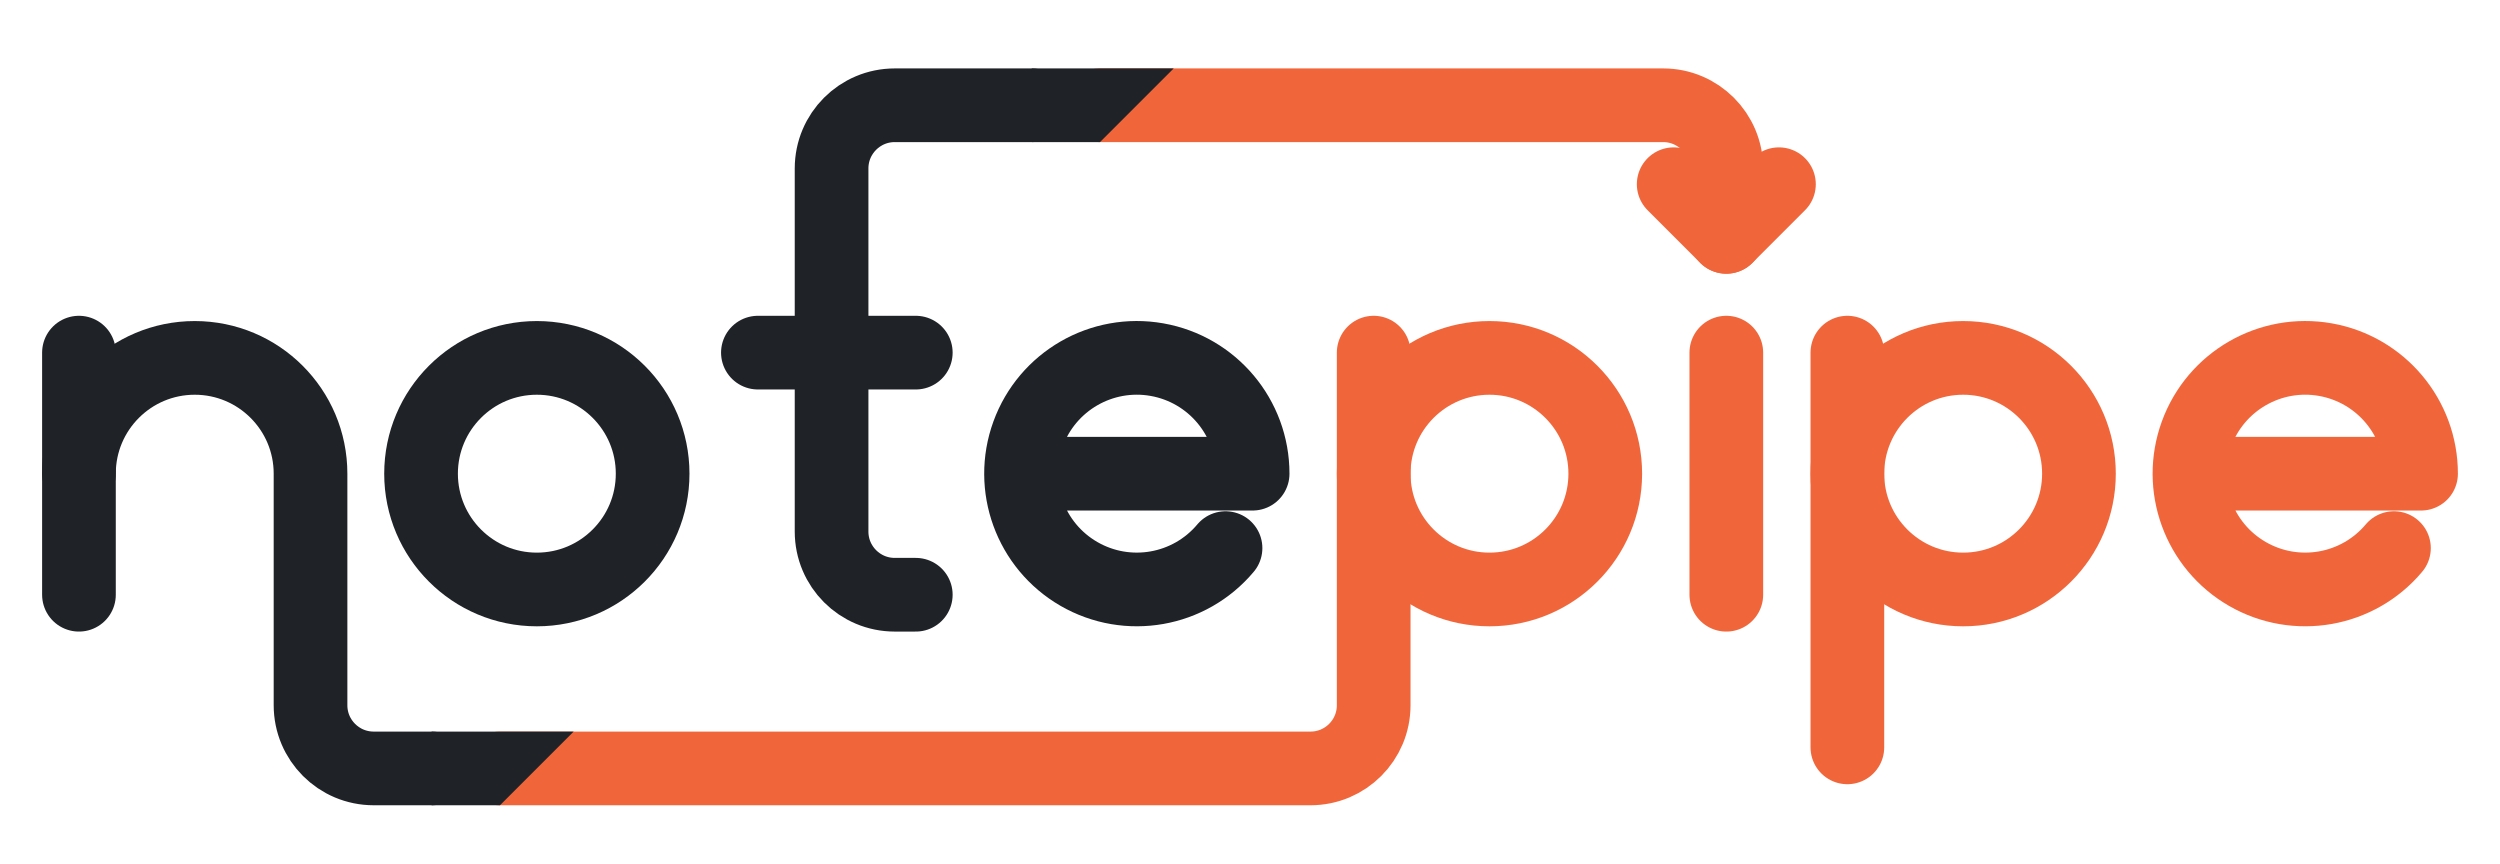
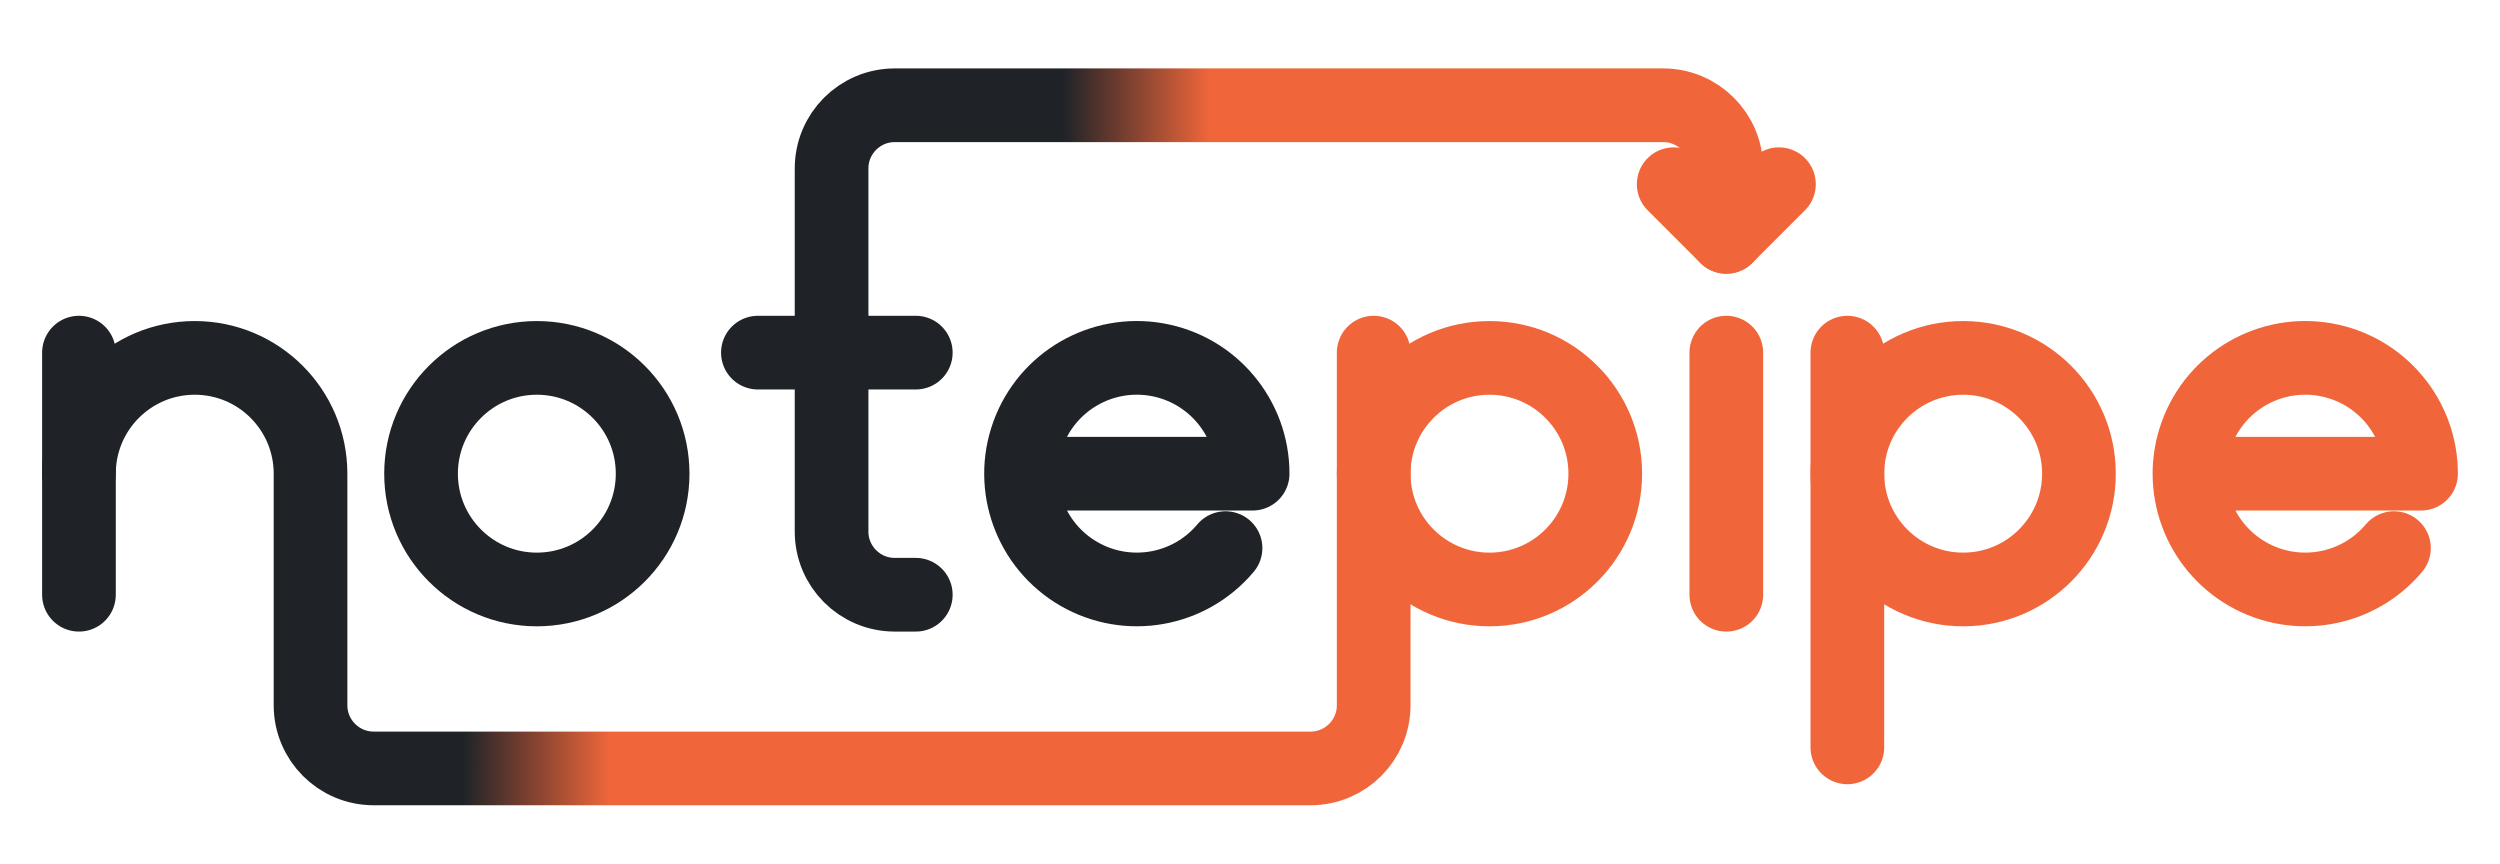
<svg xmlns="http://www.w3.org/2000/svg" width="475" height="164" viewBox="0 0 475 164" role="img" aria-label="notepipe">
+   <defs>
+     <linearGradient id="below" gradientUnits="userSpaceOnUse" x1="88.0" y1="0" x2="116.0" y2="0">
+       <stop offset="0" stop-color="#1f2328" />
+       <stop offset="1" stop-color="#f0663a" />
+     </linearGradient>
+     <linearGradient id="above" gradientUnits="userSpaceOnUse" x1="202.0" y1="0" x2="230.0" y2="0">
+       <stop offset="0" stop-color="#1f2328" />
+       <stop offset="1" stop-color="#f0663a" />
+     </linearGradient>
+   </defs>
  <g fill="none" stroke-width="14" stroke-linecap="round" stroke-linejoin="round">
+     <g stroke="#1f2328">
+       <path d="M15.0 67.0V113.0" />
+       <path d="M80.0 90.0A22 22 0 1 1 124.0 90.0A22 22 0 1 1 80.0 90.0" />
+       <path d="M144.0 67.0H174.0" />
+       <path d="M194.0 90.0H238.0A22 22 0 1 0 232.85 104.14" />
+     </g>
    <g stroke="#f0663a">
-       <path d="M209.0 20H316.0A12 12 0 0 1 328.0 32V45" />
-       <path d="M95.0 146H249.0A12 12 0 0 0 261.0 134V67.0" />
      <path d="M318.0 35L328.0 45L338.0 35" />
      <path d="M261.0 90.0A22 22 0 1 1 305.0 90.0A22 22 0 1 1 261.0 90.0" />
      <path d="M328.0 67.0V113.0" />
      <path d="M351.0 67.0V142" />
      <path d="M351.0 90.0A22 22 0 1 1 395.0 90.0A22 22 0 1 1 351.0 90.0" />
      <path d="M416.0 90.0H460.0A22 22 0 1 0 454.85 104.14" />
    </g>
-     <g stroke="#1f2328">
-       <path d="M15.0 67.0V113.0" />
-       <path d="M80.0 90.0A22 22 0 1 1 124.0 90.0A22 22 0 1 1 80.0 90.0" />
-       <path d="M144.0 67.0H174.0" />
-       <path d="M194.0 90.0H238.0A22 22 0 1 0 232.85 104.14" />
-       <path d="M15.0 90.0A22 22 0 0 1 59.0 90.0V134A12 12 0 0 0 71.0 146H82.0" />
-       <path d="M174.0 113.0H170.0A12 12 0 0 1 158.0 101.0V32A12 12 0 0 1 170.0 20H196.0" />
-     </g>
-     <path d="M82.0 139.0H109.0L95.0 153.0H82.0Z" fill="#1f2328" stroke="none" />
-     <path d="M196.0 13.0H223.0L209.0 27.0H196.0Z" fill="#1f2328" stroke="none" />
+     <path d="M15.0 90.0A22 22 0 0 1 59.0 90.0V134A12 12 0 0 0 71.0 146H249.0A12 12 0 0 0 261.0 134V67.0" stroke="url(#below)" />
+     <path d="M174.0 113.0H170.0A12 12 0 0 1 158.0 101.0V32A12 12 0 0 1 170.0 20H316.0A12 12 0 0 1 328.0 32V45" stroke="url(#above)" />
  </g>
</svg>
